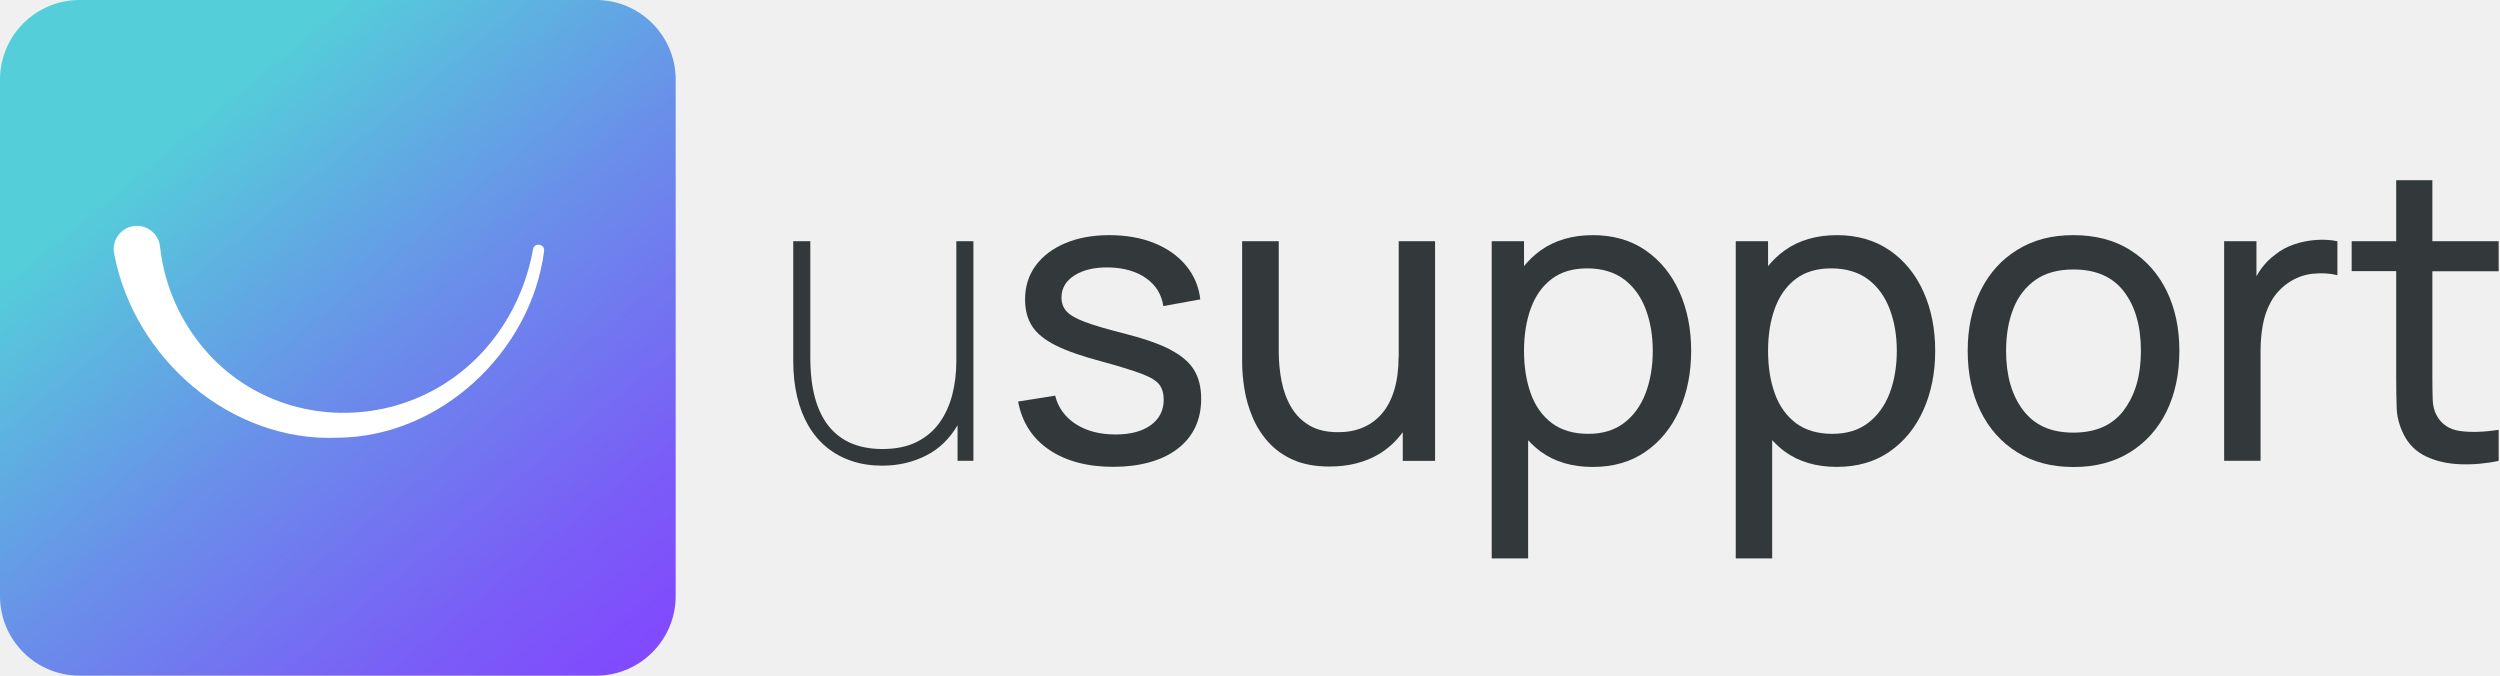
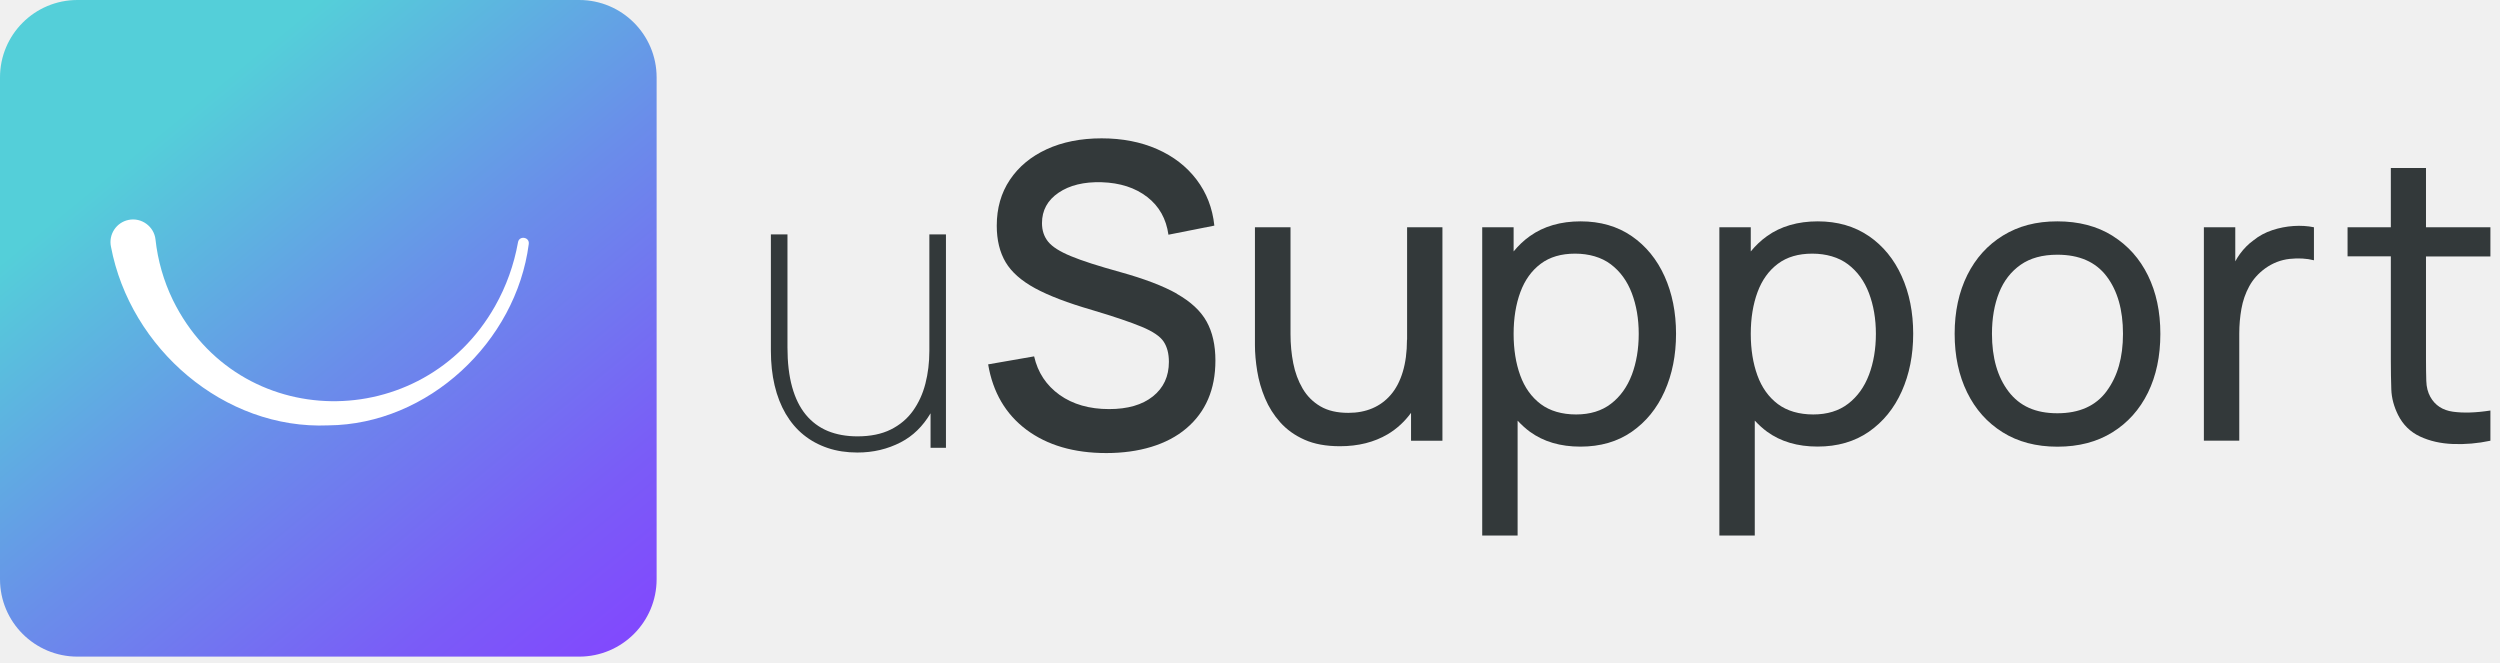
- <svg xmlns="http://www.w3.org/2000/svg" width="407" height="110" viewBox="0 0 407 110" fill="none">
-   <g clip-path="url(#clip0_2_6)">
-     <path d="M155.69 58.8C155.69 60.72 155.47 62.54 155.03 64.26C154.59 65.98 153.89 67.5 152.94 68.83C151.99 70.15 150.75 71.2 149.22 71.96C147.69 72.72 145.83 73.1 143.64 73.1C141.79 73.1 140.14 72.8 138.69 72.21C137.24 71.61 136.01 70.7 135 69.48C133.99 68.26 133.22 66.7 132.7 64.83C132.18 62.95 131.92 60.75 131.92 58.21V39.27H129.14V58.73C129.14 60.85 129.35 62.8 129.77 64.57C130.19 66.35 130.81 67.93 131.62 69.32C132.44 70.71 133.43 71.89 134.62 72.85C135.8 73.81 137.15 74.54 138.66 75.05C140.17 75.56 141.83 75.81 143.64 75.81C146.27 75.81 148.69 75.24 150.91 74.09C152.94 73.04 154.59 71.42 155.89 69.24V75.02H158.47V39.27H155.69V58.8Z" fill="#33393A" />
-     <path d="M190.5 56.9C188.68 55.96 186.19 55.1 183.04 54.3C180.24 53.59 178.1 52.97 176.63 52.41C175.16 51.86 174.16 51.28 173.62 50.67C173.08 50.06 172.81 49.32 172.81 48.44C172.81 46.92 173.53 45.7 174.98 44.8C176.43 43.9 178.31 43.48 180.62 43.54C183.05 43.61 185.04 44.2 186.61 45.31C188.18 46.42 189.1 47.93 189.39 49.83L195.41 48.74C195.17 46.64 194.39 44.81 193.08 43.23C191.77 41.65 190.04 40.43 187.9 39.57C185.76 38.71 183.33 38.28 180.62 38.28C177.91 38.28 175.48 38.72 173.42 39.59C171.36 40.46 169.75 41.68 168.6 43.25C167.45 44.82 166.88 46.65 166.88 48.75C166.88 50.47 167.27 51.93 168.04 53.12C168.81 54.31 170.1 55.35 171.91 56.25C173.72 57.15 176.2 58.01 179.36 58.85C182.27 59.64 184.45 60.32 185.9 60.87C187.35 61.42 188.3 62.01 188.76 62.64C189.22 63.27 189.45 64.08 189.45 65.07C189.45 66.81 188.75 68.19 187.35 69.21C185.95 70.23 184.03 70.73 181.61 70.73C179.03 70.73 176.86 70.16 175.12 69.03C173.38 67.89 172.26 66.35 171.78 64.41L165.75 65.37C166.37 68.72 168.04 71.33 170.77 73.2C173.5 75.06 176.99 76 181.25 76C185.51 76 189.21 75.01 191.74 73.04C194.28 71.07 195.55 68.36 195.55 64.91C195.55 63.06 195.16 61.49 194.39 60.23C193.62 58.96 192.32 57.86 190.5 56.92V56.9Z" fill="#33393A" />
-     <path d="M227.69 58.11C227.69 60.16 227.45 61.96 226.98 63.51C226.51 65.06 225.84 66.33 224.98 67.33C224.12 68.33 223.09 69.09 221.89 69.6C220.69 70.11 219.35 70.36 217.87 70.36C215.99 70.36 214.43 70 213.19 69.27C211.94 68.54 210.95 67.55 210.21 66.29C209.47 65.03 208.95 63.62 208.64 62.05C208.33 60.48 208.18 58.86 208.18 57.18V39.27H202.22V59.03C202.22 60.38 202.35 61.82 202.6 63.37C202.85 64.91 203.29 66.43 203.91 67.91C204.53 69.39 205.38 70.74 206.46 71.95C207.54 73.16 208.9 74.14 210.53 74.86C212.16 75.59 214.14 75.95 216.46 75.95C219.53 75.95 222.19 75.28 224.45 73.95C226 73.03 227.3 71.82 228.37 70.36V75.03H233.63V39.27H227.71V58.11H227.69Z" fill="#33393A" />
-     <path d="M267.89 40.75C265.5 39.11 262.64 38.28 259.33 38.28C256.02 38.28 253.15 39.1 250.84 40.75C249.81 41.48 248.91 42.35 248.11 43.32V39.27H242.85V90.91H248.78V71.67C249.41 72.34 250.08 72.97 250.83 73.52C253.12 75.19 255.95 76.02 259.3 76.02C262.65 76.02 265.5 75.19 267.89 73.54C270.28 71.88 272.12 69.63 273.4 66.77C274.68 63.91 275.32 60.7 275.32 57.12C275.32 53.54 274.68 50.33 273.4 47.49C272.12 44.65 270.28 42.4 267.89 40.75ZM267.91 63.99C267.14 66.03 265.97 67.65 264.42 68.84C262.87 70.03 260.92 70.63 258.58 70.63C256.24 70.63 254.2 70.05 252.65 68.89C251.11 67.73 249.96 66.13 249.22 64.09C248.48 62.05 248.11 59.73 248.11 57.12C248.11 54.51 248.49 52.17 249.24 50.14C249.99 48.11 251.13 46.53 252.65 45.39C254.17 44.25 256.09 43.69 258.41 43.69C260.73 43.69 262.83 44.29 264.4 45.48C265.97 46.67 267.14 48.28 267.91 50.31C268.68 52.34 269.07 54.61 269.07 57.13C269.07 59.65 268.68 61.96 267.91 64V63.99Z" fill="#33393A" />
-     <path d="M307.62 40.75C305.23 39.11 302.37 38.28 299.06 38.28C295.75 38.28 292.87 39.1 290.57 40.75C289.54 41.48 288.64 42.35 287.84 43.32V39.27H282.58V90.91H288.51V71.66C289.14 72.33 289.81 72.96 290.56 73.51C292.85 75.18 295.68 76.01 299.03 76.01C302.38 76.01 305.23 75.18 307.62 73.53C310.01 71.87 311.85 69.62 313.13 66.76C314.41 63.9 315.05 60.69 315.05 57.11C315.05 53.53 314.41 50.32 313.13 47.48C311.85 44.63 310.01 42.39 307.62 40.74V40.75ZM307.64 63.99C306.87 66.03 305.7 67.65 304.15 68.84C302.6 70.03 300.65 70.63 298.31 70.63C295.97 70.63 293.93 70.05 292.38 68.89C290.84 67.73 289.69 66.13 288.95 64.09C288.21 62.05 287.84 59.73 287.84 57.12C287.84 54.51 288.22 52.17 288.97 50.14C289.72 48.11 290.86 46.53 292.38 45.39C293.9 44.25 295.82 43.69 298.14 43.69C300.46 43.69 302.56 44.29 304.13 45.48C305.7 46.67 306.87 48.28 307.64 50.31C308.41 52.34 308.8 54.61 308.8 57.13C308.8 59.65 308.41 61.96 307.64 64V63.99Z" fill="#33393A" />
-     <path d="M346.79 40.7C344.21 39.09 341.13 38.28 337.55 38.28C333.97 38.28 331.03 39.07 328.45 40.65C325.87 42.23 323.87 44.44 322.46 47.27C321.05 50.11 320.34 53.39 320.34 57.12C320.34 60.85 321.04 64.1 322.43 66.94C323.82 69.78 325.8 72 328.37 73.61C330.94 75.22 334 76.03 337.56 76.03C341.12 76.03 344.18 75.23 346.76 73.63C349.34 72.03 351.33 69.81 352.72 66.98C354.11 64.14 354.8 60.86 354.8 57.13C354.8 53.4 354.11 50.19 352.73 47.36C351.35 44.54 349.37 42.32 346.79 40.71V40.7ZM345.81 66.72C343.99 69.19 341.24 70.43 337.55 70.43C333.86 70.43 331.23 69.22 329.37 66.79C327.52 64.36 326.59 61.14 326.59 57.12C326.59 54.52 326.99 52.22 327.78 50.23C328.57 48.24 329.78 46.69 331.39 45.56C333 44.43 335.05 43.87 337.55 43.87C341.21 43.87 343.96 45.07 345.79 47.48C347.62 49.89 348.54 53.1 348.54 57.11C348.54 61.12 347.63 64.24 345.81 66.71V66.72Z" fill="#33393A" />
-     <path d="M377.12 39.06C375.91 39.14 374.71 39.37 373.54 39.76C372.37 40.15 371.32 40.71 370.4 41.46C369.56 42.06 368.81 42.82 368.13 43.74C367.84 44.13 367.59 44.55 367.35 44.98V39.27H362.09V75.02H368.02V57.08C368.02 55.67 368.14 54.28 368.38 52.93C368.62 51.58 369.06 50.31 369.69 49.16C370.32 48 371.21 47 372.36 46.16C373.62 45.26 374.99 44.73 376.46 44.57C377.93 44.41 379.3 44.49 380.53 44.8V39.27C379.47 39.05 378.33 38.98 377.12 39.06Z" fill="#33393A" />
-     <path d="M406.78 44.14V39.27H395.99V29.34H390.1V39.27H382.85V44.14H390.1V61.52C390.1 63.35 390.13 64.99 390.18 66.44C390.23 67.89 390.62 69.32 391.32 70.73C392.14 72.36 393.36 73.56 394.98 74.32C396.6 75.08 398.44 75.5 400.51 75.58C402.58 75.66 404.66 75.48 406.78 75.03V69.97C404.33 70.35 402.24 70.41 400.51 70.17C398.78 69.93 397.51 69.1 396.72 67.69C396.3 66.94 396.07 66.05 396.04 65.01C396.01 63.97 395.99 62.73 395.99 61.27V44.16H406.78V44.14Z" fill="#33393A" />
-     <path d="M97.03 0H12.97C5.807 0 0 5.807 0 12.97V97.03C0 104.193 5.807 110 12.97 110H97.03C104.193 110 110 104.193 110 97.03V12.97C110 5.807 104.193 0 97.03 0Z" fill="url(#paint0_linear_2_6)" />
-     <path d="M88.58 40.88C86.46 57.25 71.75 71.11 55 71.26C37.55 72 21.82 58.38 18.59 41.33C18.16 39.28 19.48 37.26 21.54 36.84C23.7 36.39 25.82 37.94 26.05 40.13C26.43 43.62 27.41 47.07 28.97 50.28C39.93 72.57 70.74 72.79 82.92 51.31C84.8 48 86.11 44.35 86.78 40.58C86.98 39.43 88.74 39.69 88.58 40.87V40.88Z" fill="white" />
-   </g>
+ <svg xmlns="http://www.w3.org/2000/svg" width="253" height="67" viewBox="0 0 253 67" fill="none">
+   <path d="M94.051 35.521C94.051 36.68 93.918 37.78 93.652 38.819C93.387 39.858 92.964 40.776 92.39 41.58C91.816 42.377 91.067 43.011 90.143 43.47C89.218 43.929 88.095 44.159 86.772 44.159C85.654 44.159 84.657 43.978 83.781 43.621C82.906 43.259 82.163 42.709 81.552 41.972C80.942 41.235 80.477 40.293 80.163 39.163C79.849 38.028 79.692 36.699 79.692 35.164V23.723H78.013V35.478C78.013 36.759 78.139 37.937 78.393 39.006C78.647 40.081 79.021 41.036 79.511 41.876C80.006 42.715 80.604 43.428 81.323 44.008C82.036 44.588 82.851 45.029 83.763 45.337C84.676 45.645 85.678 45.796 86.772 45.796C88.361 45.796 89.822 45.452 91.163 44.757C92.39 44.123 93.387 43.144 94.172 41.827V45.319H95.73V23.723H94.051V35.521V35.521Z" fill="#33393A" />
+   <path d="M119.102 29.722C117.698 28.929 115.776 28.203 113.345 27.527C111.184 26.927 109.532 26.404 108.397 25.931C107.263 25.467 106.491 24.977 106.074 24.462C105.657 23.947 105.449 23.322 105.449 22.579C105.449 21.295 106.005 20.265 107.124 19.505C108.243 18.745 109.694 18.391 111.477 18.441C113.352 18.5 114.888 18.999 116.1 19.936C117.312 20.873 118.022 22.148 118.246 23.753L122.892 22.832C122.707 21.059 122.105 19.514 121.094 18.18C120.083 16.846 118.747 15.815 117.096 15.089C115.444 14.363 113.568 14 111.477 14C109.385 14 107.51 14.371 105.92 15.106C104.33 15.841 103.087 16.871 102.2 18.197C101.312 19.522 100.872 21.067 100.872 22.841C100.872 24.293 101.173 25.526 101.767 26.531C102.362 27.535 103.357 28.414 104.754 29.174C106.151 29.933 108.065 30.66 110.504 31.369C112.75 32.036 114.433 32.61 115.552 33.075C116.671 33.539 117.404 34.037 117.759 34.569C118.114 35.101 118.292 35.785 118.292 36.621C118.292 38.09 117.752 39.255 116.671 40.117C115.591 40.978 114.109 41.4 112.241 41.4C110.25 41.4 108.575 40.919 107.232 39.965C105.889 39.002 105.024 37.702 104.654 36.064L100 36.874C100.479 39.703 101.767 41.907 103.874 43.486C105.982 45.056 108.675 45.85 111.963 45.85C115.251 45.85 118.107 45.014 120.059 43.351C122.02 41.687 123 39.399 123 36.486C123 34.924 122.699 33.598 122.105 32.534C121.51 31.462 120.507 30.533 119.102 29.739V29.722Z" fill="#33393A" />
+   <path d="M142.386 34.381C142.386 35.62 142.241 36.707 141.957 37.643C141.673 38.58 141.269 39.347 140.749 39.951C140.23 40.555 139.607 41.014 138.882 41.322C138.158 41.63 137.348 41.781 136.454 41.781C135.318 41.781 134.376 41.564 133.627 41.123C132.872 40.682 132.274 40.084 131.827 39.322C131.38 38.561 131.066 37.71 130.878 36.761C130.691 35.813 130.6 34.834 130.6 33.819V23H127V34.937C127 35.752 127.079 36.622 127.23 37.559C127.381 38.489 127.646 39.407 128.021 40.301C128.395 41.195 128.909 42.011 129.561 42.742C130.214 43.473 131.035 44.065 132.02 44.5C133.005 44.941 134.201 45.158 135.602 45.158C137.457 45.158 139.064 44.753 140.429 43.95C141.365 43.394 142.151 42.663 142.797 41.781V44.602H145.974V23H142.398V34.381H142.386Z" fill="#33393A" />
+   <path d="M165.126 23.893C163.683 22.902 161.955 22.401 159.955 22.401C157.956 22.401 156.222 22.896 154.827 23.893C154.204 24.334 153.661 24.859 153.178 25.445V22.999H150V54.194H153.582V42.571C153.963 42.976 154.368 43.356 154.821 43.689C156.204 44.697 157.914 45.199 159.937 45.199C161.961 45.199 163.683 44.697 165.126 43.701C166.57 42.698 167.682 41.339 168.455 39.611C169.228 37.883 169.615 35.944 169.615 33.782C169.615 31.619 169.228 29.68 168.455 27.964C167.682 26.249 166.57 24.889 165.126 23.893V23.893ZM165.139 37.932C164.673 39.164 163.967 40.143 163.03 40.861C162.094 41.58 160.916 41.943 159.502 41.943C158.089 41.943 156.856 41.593 155.92 40.892C154.99 40.191 154.295 39.224 153.848 37.992C153.401 36.76 153.178 35.358 153.178 33.782C153.178 32.205 153.407 30.791 153.86 29.565C154.313 28.339 155.002 27.384 155.92 26.696C156.838 26.007 157.998 25.669 159.4 25.669C160.801 25.669 162.07 26.031 163.018 26.75C163.967 27.469 164.673 28.441 165.139 29.668C165.604 30.894 165.839 32.265 165.839 33.788C165.839 35.31 165.604 36.705 165.139 37.938V37.932Z" fill="#33393A" />
+   <path d="M189.127 23.893C187.683 22.902 185.955 22.401 183.956 22.401C181.956 22.401 180.217 22.896 178.827 23.893C178.205 24.334 177.661 24.859 177.178 25.445V22.999H174V54.194H177.583V42.565C177.963 42.97 178.368 43.35 178.821 43.683C180.205 44.691 181.914 45.193 183.938 45.193C185.961 45.193 187.683 44.691 189.127 43.695C190.571 42.692 191.682 41.333 192.455 39.605C193.229 37.877 193.615 35.938 193.615 33.776C193.615 31.613 193.229 29.674 192.455 27.958C191.682 26.236 190.571 24.883 189.127 23.887V23.893ZM189.139 37.932C188.674 39.164 187.967 40.143 187.031 40.861C186.094 41.58 184.916 41.943 183.503 41.943C182.089 41.943 180.857 41.593 179.921 40.892C178.99 40.191 178.296 39.224 177.849 37.992C177.402 36.76 177.178 35.358 177.178 33.782C177.178 32.205 177.408 30.791 177.861 29.565C178.314 28.339 179.002 27.384 179.921 26.696C180.839 26.007 181.999 25.669 183.4 25.669C184.802 25.669 186.07 26.031 187.019 26.75C187.967 27.469 188.674 28.441 189.139 29.668C189.604 30.894 189.84 32.265 189.84 33.788C189.84 35.31 189.604 36.705 189.139 37.938V37.932Z" fill="#33393A" />
+   <path d="M213.789 23.862C212.231 22.89 210.37 22.401 208.207 22.401C206.045 22.401 204.269 22.878 202.71 23.832C201.152 24.787 199.943 26.122 199.092 27.831C198.24 29.547 197.811 31.528 197.811 33.782C197.811 36.035 198.234 37.998 199.074 39.714C199.913 41.429 201.109 42.77 202.662 43.743C204.214 44.716 206.063 45.205 208.213 45.205C210.364 45.205 212.213 44.722 213.771 43.755C215.33 42.789 216.532 41.447 217.372 39.738C218.211 38.022 218.628 36.041 218.628 33.788C218.628 31.534 218.211 29.595 217.378 27.886C216.544 26.182 215.348 24.841 213.789 23.869V23.862ZM213.197 39.581C212.098 41.073 210.437 41.822 208.207 41.822C205.978 41.822 204.39 41.091 203.266 39.623C202.148 38.155 201.587 36.21 201.587 33.782C201.587 32.211 201.828 30.822 202.305 29.619C202.783 28.417 203.514 27.481 204.486 26.798C205.459 26.116 206.697 25.777 208.207 25.777C210.418 25.777 212.08 26.502 213.185 27.958C214.291 29.414 214.846 31.353 214.846 33.776C214.846 36.198 214.297 38.083 213.197 39.575V39.581Z" fill="#33393A" />
+   <path d="M232.111 22.872C231.381 22.92 230.656 23.059 229.949 23.295C229.242 23.53 228.608 23.869 228.052 24.322C227.545 24.684 227.091 25.143 226.681 25.699C226.506 25.934 226.354 26.188 226.21 26.448V22.999H223.032V44.595H226.614V33.758C226.614 32.906 226.687 32.066 226.832 31.25C226.977 30.435 227.242 29.668 227.623 28.973C228.004 28.272 228.541 27.668 229.236 27.161C229.997 26.617 230.825 26.297 231.713 26.2C232.601 26.104 233.428 26.152 234.171 26.339V22.999C233.531 22.866 232.842 22.823 232.111 22.872V22.872Z" fill="#33393A" />
+   <path d="M252.029 25.941V22.999H245.51V17H241.952V22.999H237.573V25.941H241.952V36.44C241.952 37.545 241.971 38.536 242.001 39.412C242.031 40.288 242.267 41.152 242.689 42.003C243.185 42.988 243.922 43.713 244.9 44.172C245.879 44.631 246.991 44.885 248.241 44.933C249.491 44.981 250.748 44.873 252.029 44.601V41.544C250.549 41.774 249.286 41.81 248.241 41.665C247.196 41.52 246.429 41.019 245.951 40.167C245.698 39.714 245.559 39.176 245.541 38.548C245.523 37.92 245.51 37.171 245.51 36.289V25.953H252.029V25.941Z" fill="#33393A" />
+   <path d="M58.615 0H7.835C3.508 0 0 3.508 0 7.835V58.615C0 62.942 3.508 66.45 7.835 66.45H58.615C62.942 66.45 66.45 62.942 66.45 58.615V7.835C66.45 3.508 62.942 0 58.615 0Z" fill="url(#paint0_linear_897_8344)" />
+   <path d="M53.511 24.695C52.23 34.584 43.344 42.957 33.225 43.048C22.684 43.495 13.181 35.267 11.23 24.967C10.97 23.729 11.768 22.509 13.012 22.255C14.317 21.983 15.598 22.919 15.737 24.242C15.966 26.351 16.558 28.435 17.501 30.374C24.122 43.839 42.734 43.972 50.091 30.996C51.227 28.996 52.018 26.791 52.423 24.514C52.544 23.819 53.607 23.976 53.511 24.689V24.695Z" fill="white" />
  <defs>
-     <linearGradient id="paint0_linear_2_6" x1="27.55" y1="21.55" x2="99.83" y2="109.64" gradientUnits="userSpaceOnUse">
+     <linearGradient id="paint0_linear_897_8344" x1="16.643" y1="13.018" x2="60.306" y2="66.233" gradientUnits="userSpaceOnUse">
      <stop stop-color="#54CFD9" />
      <stop offset="0.44" stop-color="#6A8DEA" />
      <stop offset="0.82" stop-color="#7A5CF7" />
      <stop offset="1" stop-color="#814AFD" />
    </linearGradient>
-     <clipPath id="clip0_2_6">
-       <rect width="406.78" height="110" fill="white" />
-     </clipPath>
  </defs>
</svg>
